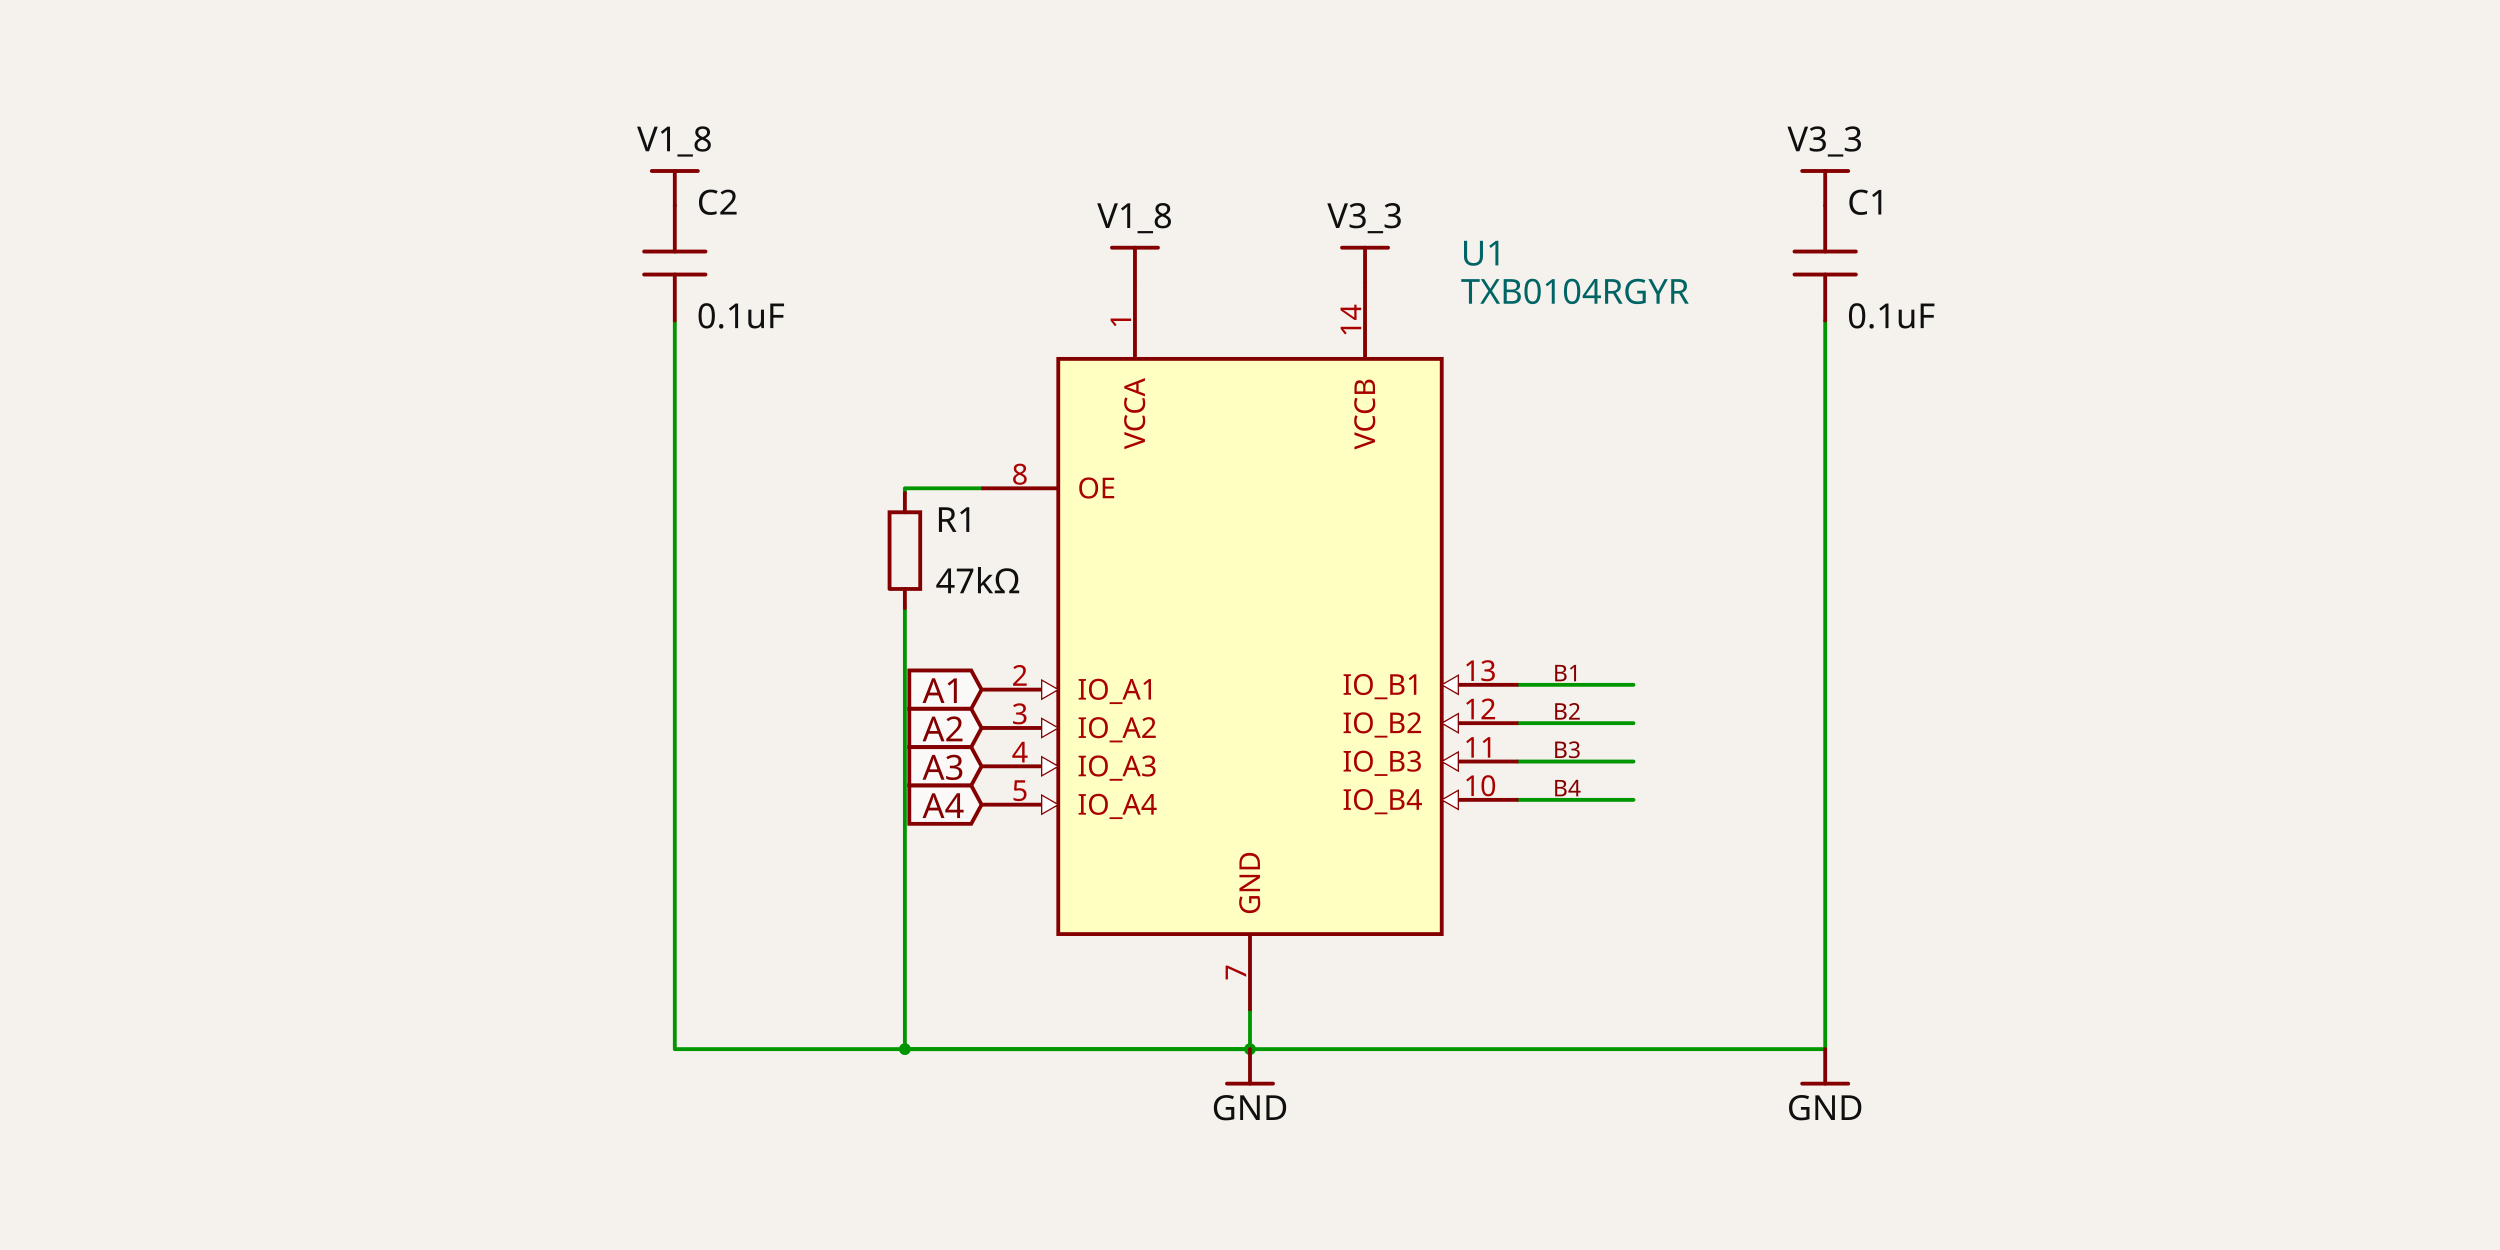
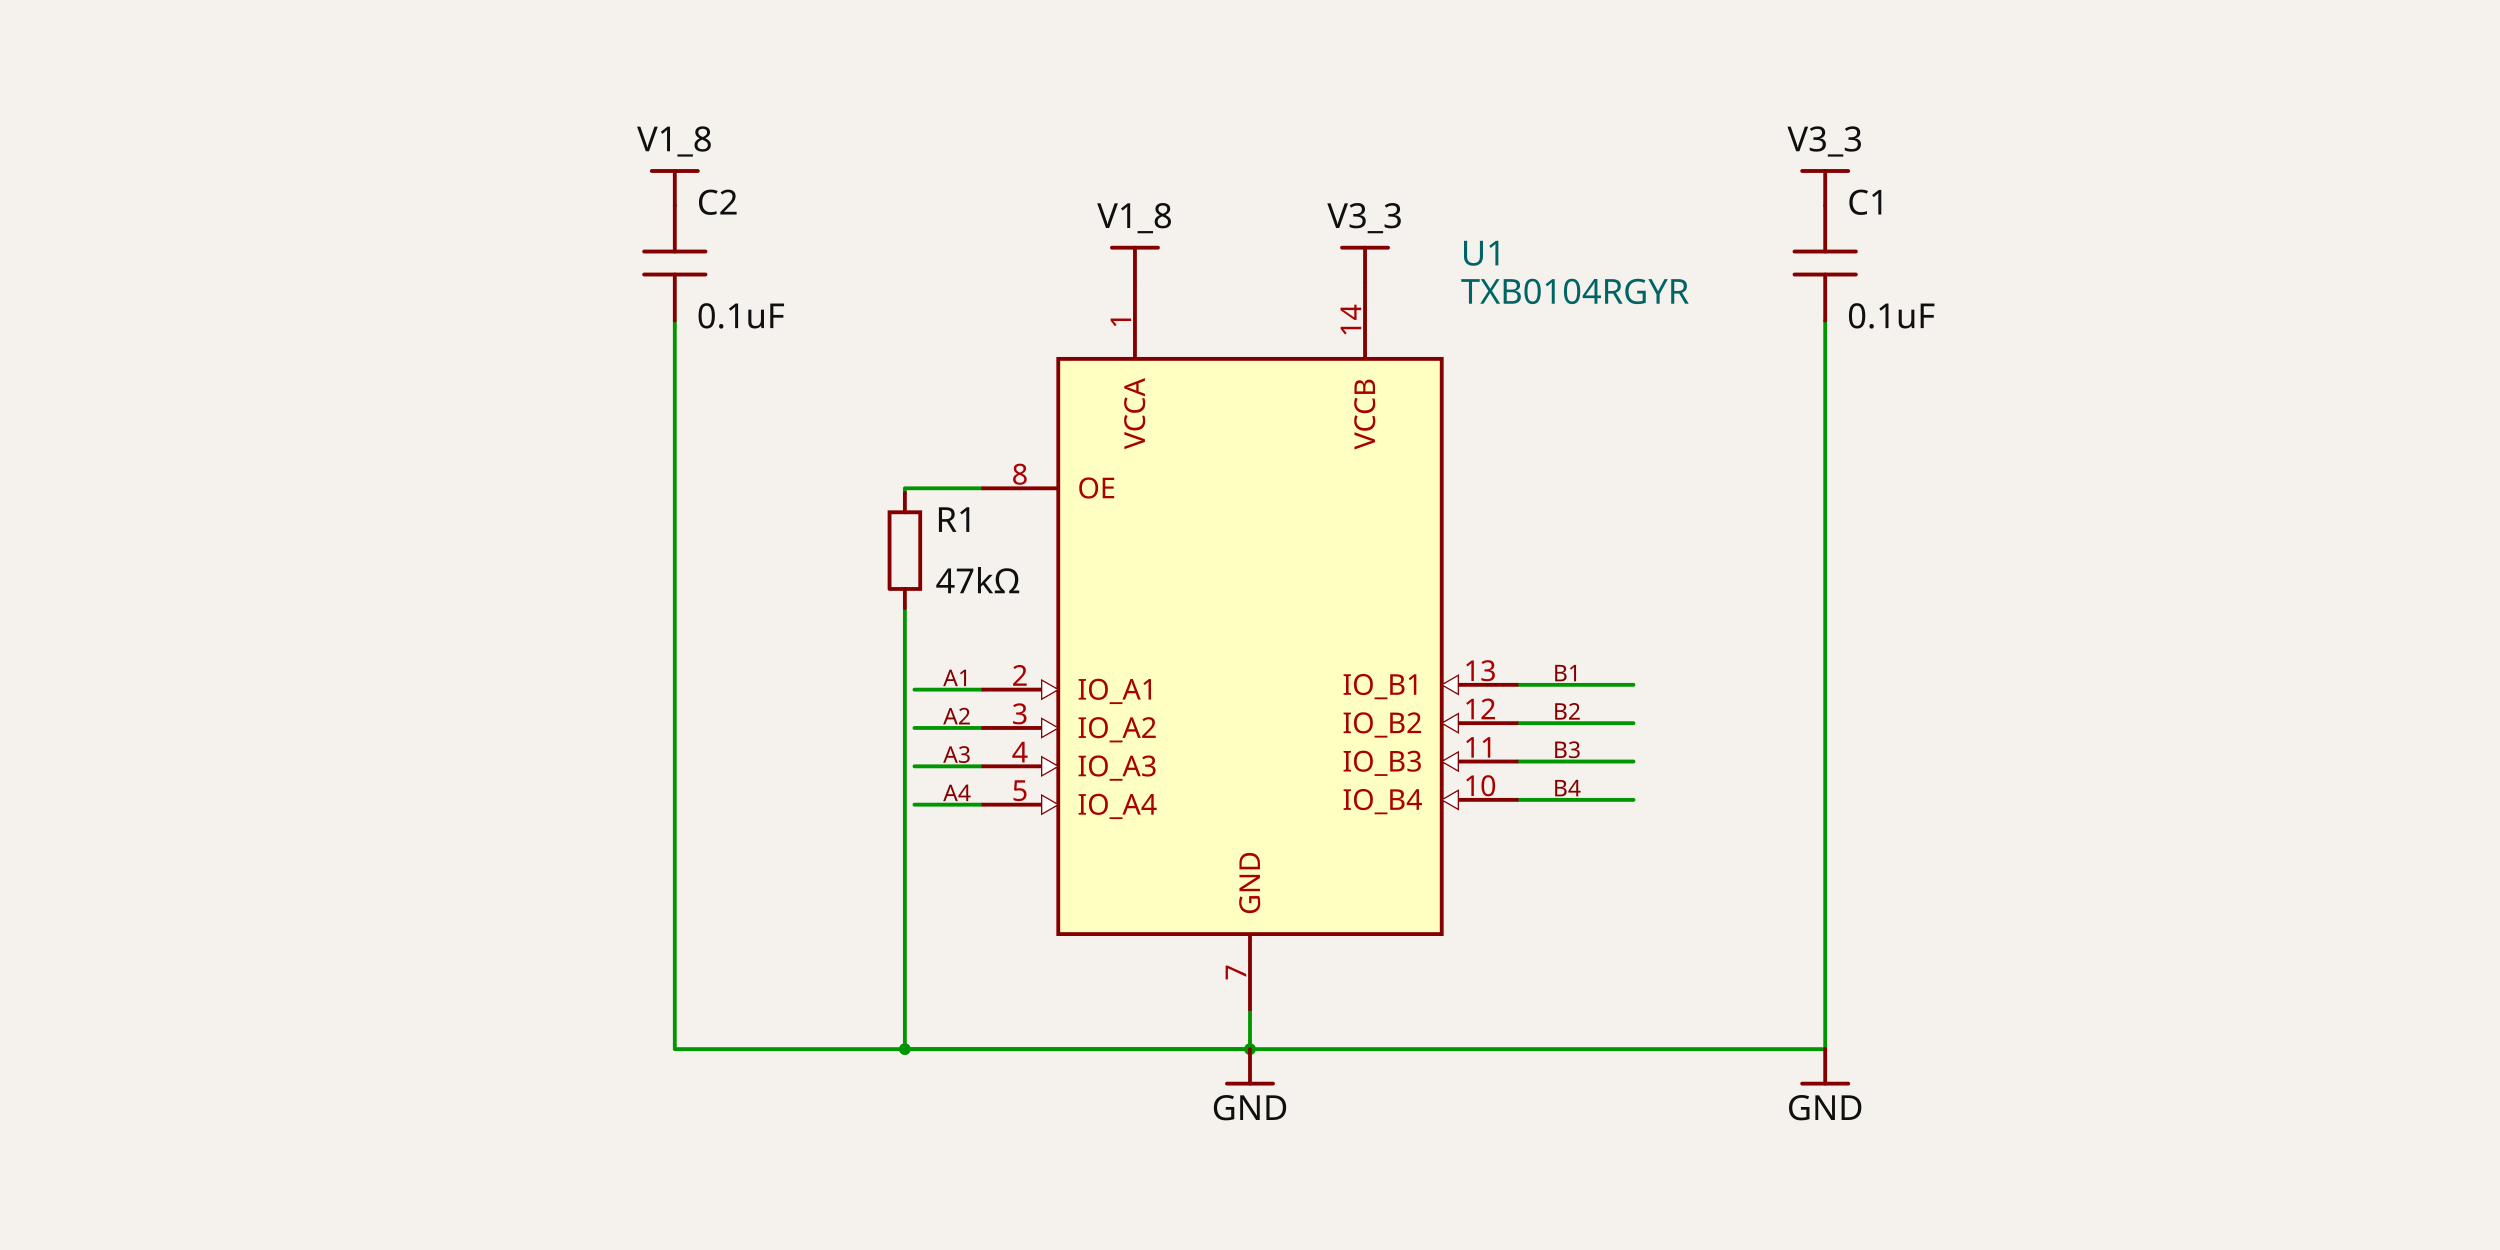
<svg xmlns="http://www.w3.org/2000/svg" class="tscircuit-schematic" width="1200" height="600" style="background-color: rgb(245, 241, 237)" data-real-to-screen-transform="matrix(92.030185901,0,0,-92.030185901,600,310.3135161666)">
  <style>
              .boundary { fill: rgb(245, 241, 237); }
              .schematic-boundary { fill: none; stroke: #fff; }
              .component { fill: none; stroke: rgb(132, 0, 0); }
              .chip { fill: rgb(255, 255, 194); stroke: rgb(132, 0, 0); }
              .component-pin { fill: none; stroke: rgb(132, 0, 0); }
              .text { font-family: sans-serif; fill: rgb(0, 150, 0); }
              .pin-number { fill: rgb(169, 0, 0); }
              .port-label { fill: rgb(0, 100, 100); }
              .component-name { fill: rgb(0, 100, 100); }
              
            </style>
  <rect class="boundary" x="0" y="0" width="1200" height="600" />
  <g class="trace sch-trace" data-layer="base" data-circuit-json-type="schematic_trace" data-schematic-trace-id="schematic_trace_0" data-subcircuit-connectivity-map-key="unnamedsubcircuitsubcircuit_source_group_0_connectivity_net11">
    <path d="M 434.346 236.689 L 434.346 234.389 L 471.158 234.389" class="trace-invisible-hover-outline sch-trace-hitbox" stroke="rgb(0, 150, 0)" fill="none" stroke-width="14.725px" stroke-linecap="round" opacity="0" stroke-linejoin="round" />
    <path class="sch-trace-path" d="M 434.346 236.689 L 434.346 234.389 L 471.158 234.389" stroke="rgb(0, 150, 0)" fill="none" stroke-width="1.841px" stroke-linecap="round" stroke-linejoin="round" />
  </g>
  <g class="trace sch-trace" data-layer="base" data-circuit-json-type="schematic_trace" data-schematic-trace-id="schematic_trace_1" data-subcircuit-connectivity-map-key="unnamedsubcircuitsubcircuit_source_group_0_connectivity_net0">
    <path d="M 600 485.171 L 600 503.577 L 434.346 503.577 L 434.346 291.907" class="trace-invisible-hover-outline sch-trace-hitbox" stroke="rgb(0, 150, 0)" fill="none" stroke-width="14.725px" stroke-linecap="round" opacity="0" stroke-linejoin="round" />
    <path class="sch-trace-path" d="M 600 485.171 L 600 503.577 L 434.346 503.577 L 434.346 291.907" stroke="rgb(0, 150, 0)" fill="none" stroke-width="1.841px" stroke-linecap="round" stroke-linejoin="round" />
  </g>
  <g class="trace sch-trace" data-layer="base" data-circuit-json-type="schematic_trace" data-schematic-trace-id="schematic_trace_2" data-subcircuit-connectivity-map-key="unnamedsubcircuitsubcircuit_source_group_0_connectivity_net0">
    <path d="M 876.091 153.862 L 876.091 161.225 L 876.091 503.577 L 323.909 503.577 L 323.909 161.225 L 323.909 153.862" class="trace-invisible-hover-outline sch-trace-hitbox" stroke="rgb(0, 150, 0)" fill="none" stroke-width="14.725px" stroke-linecap="round" opacity="0" stroke-linejoin="round" />
    <path class="sch-trace-path" d="M 876.091 153.862 L 876.091 161.225 L 876.091 503.577 L 323.909 503.577 L 323.909 161.225 L 323.909 153.862" stroke="rgb(0, 150, 0)" fill="none" stroke-width="1.841px" stroke-linecap="round" stroke-linejoin="round" />
  </g>
-   <g class="trace sch-trace" data-layer="base" data-circuit-json-type="schematic_trace" data-schematic-trace-id="schematic_trace_3" data-subcircuit-connectivity-map-key="unnamedsubcircuitsubcircuit_source_group_0_connectivity_net10">
+   <g class="trace sch-trace" data-layer="base" data-circuit-json-type="schematic_trace" data-schematic-trace-id="schematic_trace_3" data-subcircuit-connectivity-map-key="unnamedsubcircuitsubcircuit_source_group_0_connectivity_net3">
+     <path d="M 471.158 331.02 L 438.947 331.02" class="trace-invisible-hover-outline sch-trace-hitbox" stroke="rgb(0, 150, 0)" fill="none" stroke-width="14.725px" stroke-linecap="round" opacity="0" stroke-linejoin="round" />
+     <path class="sch-trace-path" d="M 471.158 331.02 L 438.947 331.02" stroke="rgb(0, 150, 0)" fill="none" stroke-width="1.841px" stroke-linecap="round" stroke-linejoin="round" />
+   </g>
+   <g class="trace sch-trace" data-layer="base" data-circuit-json-type="schematic_trace" data-schematic-trace-id="schematic_trace_4" data-subcircuit-connectivity-map-key="unnamedsubcircuitsubcircuit_source_group_0_connectivity_net4">
+     <path d="M 471.158 349.426 L 438.947 349.426" class="trace-invisible-hover-outline sch-trace-hitbox" stroke="rgb(0, 150, 0)" fill="none" stroke-width="14.725px" stroke-linecap="round" opacity="0" stroke-linejoin="round" />
+     <path class="sch-trace-path" d="M 471.158 349.426 L 438.947 349.426" stroke="rgb(0, 150, 0)" fill="none" stroke-width="1.841px" stroke-linecap="round" stroke-linejoin="round" />
+   </g>
+   <g class="trace sch-trace" data-layer="base" data-circuit-json-type="schematic_trace" data-schematic-trace-id="schematic_trace_5" data-subcircuit-connectivity-map-key="unnamedsubcircuitsubcircuit_source_group_0_connectivity_net5">
+     <path d="M 471.158 367.832 L 438.947 367.832" class="trace-invisible-hover-outline sch-trace-hitbox" stroke="rgb(0, 150, 0)" fill="none" stroke-width="14.725px" stroke-linecap="round" opacity="0" stroke-linejoin="round" />
+     <path class="sch-trace-path" d="M 471.158 367.832 L 438.947 367.832" stroke="rgb(0, 150, 0)" fill="none" stroke-width="1.841px" stroke-linecap="round" stroke-linejoin="round" />
+   </g>
+   <g class="trace sch-trace" data-layer="base" data-circuit-json-type="schematic_trace" data-schematic-trace-id="schematic_trace_6" data-subcircuit-connectivity-map-key="unnamedsubcircuitsubcircuit_source_group_0_connectivity_net6">
+     <path d="M 471.158 386.238 L 438.947 386.238" class="trace-invisible-hover-outline sch-trace-hitbox" stroke="rgb(0, 150, 0)" fill="none" stroke-width="14.725px" stroke-linecap="round" opacity="0" stroke-linejoin="round" />
+     <path class="sch-trace-path" d="M 471.158 386.238 L 438.947 386.238" stroke="rgb(0, 150, 0)" fill="none" stroke-width="1.841px" stroke-linecap="round" stroke-linejoin="round" />
+   </g>
+   <g class="trace sch-trace" data-layer="base" data-circuit-json-type="schematic_trace" data-schematic-trace-id="schematic_trace_7" data-subcircuit-connectivity-map-key="unnamedsubcircuitsubcircuit_source_group_0_connectivity_net10">
    <path d="M 728.842 383.938 L 784.06 383.938" class="trace-invisible-hover-outline sch-trace-hitbox" stroke="rgb(0, 150, 0)" fill="none" stroke-width="14.725px" stroke-linecap="round" opacity="0" stroke-linejoin="round" />
    <path class="sch-trace-path" d="M 728.842 383.938 L 784.06 383.938" stroke="rgb(0, 150, 0)" fill="none" stroke-width="1.841px" stroke-linecap="round" stroke-linejoin="round" />
  </g>
-   <g class="trace sch-trace" data-layer="base" data-circuit-json-type="schematic_trace" data-schematic-trace-id="schematic_trace_4" data-subcircuit-connectivity-map-key="unnamedsubcircuitsubcircuit_source_group_0_connectivity_net9">
+   <g class="trace sch-trace" data-layer="base" data-circuit-json-type="schematic_trace" data-schematic-trace-id="schematic_trace_8" data-subcircuit-connectivity-map-key="unnamedsubcircuitsubcircuit_source_group_0_connectivity_net9">
    <path d="M 728.842 365.532 L 784.06 365.532" class="trace-invisible-hover-outline sch-trace-hitbox" stroke="rgb(0, 150, 0)" fill="none" stroke-width="14.725px" stroke-linecap="round" opacity="0" stroke-linejoin="round" />
    <path class="sch-trace-path" d="M 728.842 365.532 L 784.06 365.532" stroke="rgb(0, 150, 0)" fill="none" stroke-width="1.841px" stroke-linecap="round" stroke-linejoin="round" />
  </g>
-   <g class="trace sch-trace" data-layer="base" data-circuit-json-type="schematic_trace" data-schematic-trace-id="schematic_trace_5" data-subcircuit-connectivity-map-key="unnamedsubcircuitsubcircuit_source_group_0_connectivity_net8">
+   <g class="trace sch-trace" data-layer="base" data-circuit-json-type="schematic_trace" data-schematic-trace-id="schematic_trace_9" data-subcircuit-connectivity-map-key="unnamedsubcircuitsubcircuit_source_group_0_connectivity_net8">
    <path d="M 728.842 347.126 L 784.06 347.126" class="trace-invisible-hover-outline sch-trace-hitbox" stroke="rgb(0, 150, 0)" fill="none" stroke-width="14.725px" stroke-linecap="round" opacity="0" stroke-linejoin="round" />
    <path class="sch-trace-path" d="M 728.842 347.126 L 784.06 347.126" stroke="rgb(0, 150, 0)" fill="none" stroke-width="1.841px" stroke-linecap="round" stroke-linejoin="round" />
  </g>
-   <g class="trace sch-trace" data-layer="base" data-circuit-json-type="schematic_trace" data-schematic-trace-id="schematic_trace_6" data-subcircuit-connectivity-map-key="unnamedsubcircuitsubcircuit_source_group_0_connectivity_net7">
+   <g class="trace sch-trace" data-layer="base" data-circuit-json-type="schematic_trace" data-schematic-trace-id="schematic_trace_10" data-subcircuit-connectivity-map-key="unnamedsubcircuitsubcircuit_source_group_0_connectivity_net7">
    <path d="M 728.842 328.72 L 784.06 328.72" class="trace-invisible-hover-outline sch-trace-hitbox" stroke="rgb(0, 150, 0)" fill="none" stroke-width="14.725px" stroke-linecap="round" opacity="0" stroke-linejoin="round" />
    <path class="sch-trace-path" d="M 728.842 328.72 L 784.06 328.72" stroke="rgb(0, 150, 0)" fill="none" stroke-width="1.841px" stroke-linecap="round" stroke-linejoin="round" />
  </g>
  <g class="trace-overlays sch-trace-overlays" data-layer="overlay" data-circuit-json-type="schematic_trace" data-schematic-trace-id="schematic_trace_0" data-subcircuit-connectivity-map-key="unnamedsubcircuitsubcircuit_source_group_0_connectivity_net11" />
  <g class="trace-overlays sch-trace-overlays" data-layer="overlay" data-circuit-json-type="schematic_trace" data-schematic-trace-id="schematic_trace_1" data-subcircuit-connectivity-map-key="unnamedsubcircuitsubcircuit_source_group_0_connectivity_net0">
    <circle cx="600" cy="503.577" r="2.761" class="trace-junction sch-trace-junction" fill="rgb(0, 150, 0)" />
    <circle cx="434.346" cy="503.577" r="2.761" class="trace-junction sch-trace-junction" fill="rgb(0, 150, 0)" />
  </g>
  <g class="trace-overlays sch-trace-overlays" data-layer="overlay" data-circuit-json-type="schematic_trace" data-schematic-trace-id="schematic_trace_2" data-subcircuit-connectivity-map-key="unnamedsubcircuitsubcircuit_source_group_0_connectivity_net0">
    <circle cx="600" cy="503.577" r="2.761" class="trace-junction sch-trace-junction" fill="rgb(0, 150, 0)" />
    <circle cx="434.346" cy="503.577" r="2.761" class="trace-junction sch-trace-junction" fill="rgb(0, 150, 0)" />
  </g>
-   <g class="trace-overlays sch-trace-overlays" data-layer="overlay" data-circuit-json-type="schematic_trace" data-schematic-trace-id="schematic_trace_3" data-subcircuit-connectivity-map-key="unnamedsubcircuitsubcircuit_source_group_0_connectivity_net10" />
-   <g class="trace-overlays sch-trace-overlays" data-layer="overlay" data-circuit-json-type="schematic_trace" data-schematic-trace-id="schematic_trace_4" data-subcircuit-connectivity-map-key="unnamedsubcircuitsubcircuit_source_group_0_connectivity_net9" />
-   <g class="trace-overlays sch-trace-overlays" data-layer="overlay" data-circuit-json-type="schematic_trace" data-schematic-trace-id="schematic_trace_5" data-subcircuit-connectivity-map-key="unnamedsubcircuitsubcircuit_source_group_0_connectivity_net8" />
-   <g class="trace-overlays sch-trace-overlays" data-layer="overlay" data-circuit-json-type="schematic_trace" data-schematic-trace-id="schematic_trace_6" data-subcircuit-connectivity-map-key="unnamedsubcircuitsubcircuit_source_group_0_connectivity_net7" />
+   <g class="trace-overlays sch-trace-overlays" data-layer="overlay" data-circuit-json-type="schematic_trace" data-schematic-trace-id="schematic_trace_3" data-subcircuit-connectivity-map-key="unnamedsubcircuitsubcircuit_source_group_0_connectivity_net3" />
+   <g class="trace-overlays sch-trace-overlays" data-layer="overlay" data-circuit-json-type="schematic_trace" data-schematic-trace-id="schematic_trace_4" data-subcircuit-connectivity-map-key="unnamedsubcircuitsubcircuit_source_group_0_connectivity_net4" />
+   <g class="trace-overlays sch-trace-overlays" data-layer="overlay" data-circuit-json-type="schematic_trace" data-schematic-trace-id="schematic_trace_5" data-subcircuit-connectivity-map-key="unnamedsubcircuitsubcircuit_source_group_0_connectivity_net5" />
+   <g class="trace-overlays sch-trace-overlays" data-layer="overlay" data-circuit-json-type="schematic_trace" data-schematic-trace-id="schematic_trace_6" data-subcircuit-connectivity-map-key="unnamedsubcircuitsubcircuit_source_group_0_connectivity_net6" />
+   <g class="trace-overlays sch-trace-overlays" data-layer="overlay" data-circuit-json-type="schematic_trace" data-schematic-trace-id="schematic_trace_7" data-subcircuit-connectivity-map-key="unnamedsubcircuitsubcircuit_source_group_0_connectivity_net10" />
+   <g class="trace-overlays sch-trace-overlays" data-layer="overlay" data-circuit-json-type="schematic_trace" data-schematic-trace-id="schematic_trace_8" data-subcircuit-connectivity-map-key="unnamedsubcircuitsubcircuit_source_group_0_connectivity_net9" />
+   <g class="trace-overlays sch-trace-overlays" data-layer="overlay" data-circuit-json-type="schematic_trace" data-schematic-trace-id="schematic_trace_9" data-subcircuit-connectivity-map-key="unnamedsubcircuitsubcircuit_source_group_0_connectivity_net8" />
+   <g class="trace-overlays sch-trace-overlays" data-layer="overlay" data-circuit-json-type="schematic_trace" data-schematic-trace-id="schematic_trace_10" data-subcircuit-connectivity-map-key="unnamedsubcircuitsubcircuit_source_group_0_connectivity_net7" />
  <g class="sch-component" data-circuit-json-type="schematic_component" data-schematic-component-id="schematic_component_0">
    <rect class="component chip sch-component-body" x="507.97" y="172.268" width="184.06" height="276.091" stroke-width="1.841px" fill="rgb(255, 255, 194)" stroke="rgb(132, 0, 0)" />
    <rect class="component-overlay sch-component-overlay" x="507.97" y="172.268" width="184.06" height="276.091" fill="transparent" />
    <text class="sch-text" x="701.233" y="140.058" fill="#006464" text-anchor="start" dominant-baseline="middle" font-family="sans-serif" font-size="16.565px" transform="rotate(0, 701.2332, 140.0577)">TXB0104RGYR</text>
    <text class="sch-text" x="701.233" y="121.652" fill="#006464" text-anchor="start" dominant-baseline="middle" font-family="sans-serif" font-size="16.565px" transform="rotate(0, 701.2332, 121.6516)">U1</text>
    <line class="component-pin sch-component-pin sch-port-line" x1="544.782" y1="172.268" x2="544.782" y2="135.456" stroke-width="1.841px" />
    <g class="sch-port" data-schematic-port-id="source_port_0">
      <rect x="542.941" y="133.616" width="3.681" height="3.681" opacity="0" />
    </g>
    <text class="pin-number sch-pin-number" x="542.941" y="153.862" style="font-family: sans-serif;" fill="rgb(169, 0, 0)" text-anchor="middle" dominant-baseline="auto" font-size="13.805px" transform="rotate(-90 542.9413 153.8622)">1</text>
    <text class="pin-number sch-pin-label" x="544.782" y="181.471" style="font-family: sans-serif;" fill="rgb(169, 0, 0)" text-anchor="end" dominant-baseline="middle" font-size="13.805px" transform="rotate(-90 544.7819 181.4713)">VCCA</text>
    <line class="component-pin sch-component-pin sch-port-line" x1="507.97" y1="331.02" x2="471.158" y2="331.02" stroke-width="1.841px" />
    <g class="sch-port" data-schematic-port-id="source_port_1">
      <rect x="469.317" y="329.18" width="3.681" height="3.681" opacity="0" />
    </g>
    <polygon points="507.97,331.02 500,335.622 500,326.419" fill="white" stroke="rgb(132, 0, 0)" stroke-width="0.614px" />
    <text class="pin-number sch-pin-number" x="489.564" y="329.18" style="font-family: sans-serif;" fill="rgb(169, 0, 0)" text-anchor="middle" dominant-baseline="auto" font-size="13.805px" transform="">2</text>
    <text class="pin-number sch-pin-label" x="517.173" y="331.02" style="font-family: sans-serif;" fill="rgb(169, 0, 0)" text-anchor="start" dominant-baseline="middle" font-size="13.805px" transform="">IO_A1</text>
    <line class="component-pin sch-component-pin sch-port-line" x1="507.97" y1="349.426" x2="471.158" y2="349.426" stroke-width="1.841px" />
    <g class="sch-port" data-schematic-port-id="source_port_2">
      <rect x="469.317" y="347.586" width="3.681" height="3.681" opacity="0" />
    </g>
    <polygon points="507.97,349.426 500,354.028 500,344.825" fill="white" stroke="rgb(132, 0, 0)" stroke-width="0.614px" />
    <text class="pin-number sch-pin-number" x="489.564" y="347.586" style="font-family: sans-serif;" fill="rgb(169, 0, 0)" text-anchor="middle" dominant-baseline="auto" font-size="13.805px" transform="">3</text>
    <text class="pin-number sch-pin-label" x="517.173" y="349.426" style="font-family: sans-serif;" fill="rgb(169, 0, 0)" text-anchor="start" dominant-baseline="middle" font-size="13.805px" transform="">IO_A2</text>
    <line class="component-pin sch-component-pin sch-port-line" x1="507.97" y1="367.832" x2="471.158" y2="367.832" stroke-width="1.841px" />
    <g class="sch-port" data-schematic-port-id="source_port_3">
      <rect x="469.317" y="365.992" width="3.681" height="3.681" opacity="0" />
    </g>
    <polygon points="507.97,367.832 500,372.434 500,363.231" fill="white" stroke="rgb(132, 0, 0)" stroke-width="0.614px" />
    <text class="pin-number sch-pin-number" x="489.564" y="365.992" style="font-family: sans-serif;" fill="rgb(169, 0, 0)" text-anchor="middle" dominant-baseline="auto" font-size="13.805px" transform="">4</text>
    <text class="pin-number sch-pin-label" x="517.173" y="367.832" style="font-family: sans-serif;" fill="rgb(169, 0, 0)" text-anchor="start" dominant-baseline="middle" font-size="13.805px" transform="">IO_A3</text>
    <line class="component-pin sch-component-pin sch-port-line" x1="507.97" y1="386.238" x2="471.158" y2="386.238" stroke-width="1.841px" />
    <g class="sch-port" data-schematic-port-id="source_port_4">
      <rect x="469.317" y="384.398" width="3.681" height="3.681" opacity="0" />
    </g>
    <polygon points="507.97,386.238 500,390.84 500,381.637" fill="white" stroke="rgb(132, 0, 0)" stroke-width="0.614px" />
    <text class="pin-number sch-pin-number" x="489.564" y="384.398" style="font-family: sans-serif;" fill="rgb(169, 0, 0)" text-anchor="middle" dominant-baseline="auto" font-size="13.805px" transform="">5</text>
    <text class="pin-number sch-pin-label" x="517.173" y="386.238" style="font-family: sans-serif;" fill="rgb(169, 0, 0)" text-anchor="start" dominant-baseline="middle" font-size="13.805px" transform="">IO_A4</text>
    <line class="component-pin sch-component-pin sch-port-line" x1="600" y1="448.359" x2="600" y2="485.171" stroke-width="1.841px" />
    <g class="sch-port" data-schematic-port-id="source_port_6">
      <rect x="598.159" y="483.33" width="3.681" height="3.681" opacity="0" />
    </g>
    <text class="pin-number sch-pin-number" x="598.159" y="466.765" style="font-family: sans-serif;" fill="rgb(169, 0, 0)" text-anchor="middle" dominant-baseline="auto" font-size="13.805px" transform="rotate(-90 598.1594 466.7648)">7</text>
    <text class="pin-number sch-pin-label" x="600" y="439.156" style="font-family: sans-serif;" fill="rgb(169, 0, 0)" text-anchor="start" dominant-baseline="middle" font-size="13.805px" transform="rotate(-90 600 439.1558)">GND</text>
    <line class="component-pin sch-component-pin sch-port-line" x1="507.97" y1="234.389" x2="471.158" y2="234.389" stroke-width="1.841px" />
    <g class="sch-port" data-schematic-port-id="source_port_7">
      <rect x="469.317" y="232.548" width="3.681" height="3.681" opacity="0" />
    </g>
    <text class="pin-number sch-pin-number" x="489.564" y="232.548" style="font-family: sans-serif;" fill="rgb(169, 0, 0)" text-anchor="middle" dominant-baseline="auto" font-size="13.805px" transform="">8</text>
    <text class="pin-number sch-pin-label" x="517.173" y="234.389" style="font-family: sans-serif;" fill="rgb(169, 0, 0)" text-anchor="start" dominant-baseline="middle" font-size="13.805px" transform="">OE</text>
    <line class="component-pin sch-component-pin sch-port-line" x1="692.03" y1="383.938" x2="728.842" y2="383.938" stroke-width="1.841px" />
    <g class="sch-port" data-schematic-port-id="source_port_9">
      <rect x="727.002" y="382.097" width="3.681" height="3.681" opacity="0" />
    </g>
    <polygon points="692.03,383.938 700,379.336 700,388.539" fill="white" stroke="rgb(132, 0, 0)" stroke-width="0.614px" />
    <text class="pin-number sch-pin-number" x="710.436" y="382.097" style="font-family: sans-serif;" fill="rgb(169, 0, 0)" text-anchor="middle" dominant-baseline="auto" font-size="13.805px" transform="">10</text>
    <text class="pin-number sch-pin-label" x="682.827" y="383.938" style="font-family: sans-serif;" fill="rgb(169, 0, 0)" text-anchor="end" dominant-baseline="middle" font-size="13.805px" transform="">IO_B4</text>
    <line class="component-pin sch-component-pin sch-port-line" x1="692.03" y1="365.532" x2="728.842" y2="365.532" stroke-width="1.841px" />
    <g class="sch-port" data-schematic-port-id="source_port_10">
      <rect x="727.002" y="363.691" width="3.681" height="3.681" opacity="0" />
    </g>
    <polygon points="692.03,365.532 700,360.93 700,370.133" fill="white" stroke="rgb(132, 0, 0)" stroke-width="0.614px" />
    <text class="pin-number sch-pin-number" x="710.436" y="363.691" style="font-family: sans-serif;" fill="rgb(169, 0, 0)" text-anchor="middle" dominant-baseline="auto" font-size="13.805px" transform="">11</text>
    <text class="pin-number sch-pin-label" x="682.827" y="365.532" style="font-family: sans-serif;" fill="rgb(169, 0, 0)" text-anchor="end" dominant-baseline="middle" font-size="13.805px" transform="">IO_B3</text>
    <line class="component-pin sch-component-pin sch-port-line" x1="692.03" y1="347.126" x2="728.842" y2="347.126" stroke-width="1.841px" />
    <g class="sch-port" data-schematic-port-id="source_port_11">
      <rect x="727.002" y="345.285" width="3.681" height="3.681" opacity="0" />
    </g>
    <polygon points="692.03,347.126 700,342.524 700,351.727" fill="white" stroke="rgb(132, 0, 0)" stroke-width="0.614px" />
    <text class="pin-number sch-pin-number" x="710.436" y="345.285" style="font-family: sans-serif;" fill="rgb(169, 0, 0)" text-anchor="middle" dominant-baseline="auto" font-size="13.805px" transform="">12</text>
    <text class="pin-number sch-pin-label" x="682.827" y="347.126" style="font-family: sans-serif;" fill="rgb(169, 0, 0)" text-anchor="end" dominant-baseline="middle" font-size="13.805px" transform="">IO_B2</text>
    <line class="component-pin sch-component-pin sch-port-line" x1="692.03" y1="328.72" x2="728.842" y2="328.72" stroke-width="1.841px" />
    <g class="sch-port" data-schematic-port-id="source_port_12">
      <rect x="727.002" y="326.879" width="3.681" height="3.681" opacity="0" />
    </g>
    <polygon points="692.03,328.72 700,324.118 700,333.321" fill="white" stroke="rgb(132, 0, 0)" stroke-width="0.614px" />
    <text class="pin-number sch-pin-number" x="710.436" y="326.879" style="font-family: sans-serif;" fill="rgb(169, 0, 0)" text-anchor="middle" dominant-baseline="auto" font-size="13.805px" transform="">13</text>
    <text class="pin-number sch-pin-label" x="682.827" y="328.72" style="font-family: sans-serif;" fill="rgb(169, 0, 0)" text-anchor="end" dominant-baseline="middle" font-size="13.805px" transform="">IO_B1</text>
    <line class="component-pin sch-component-pin sch-port-line" x1="655.218" y1="172.268" x2="655.218" y2="135.456" stroke-width="1.841px" />
    <g class="sch-port" data-schematic-port-id="source_port_13">
      <rect x="653.378" y="133.616" width="3.681" height="3.681" opacity="0" />
    </g>
    <text class="pin-number sch-pin-number" x="653.378" y="153.862" style="font-family: sans-serif;" fill="rgb(169, 0, 0)" text-anchor="middle" dominant-baseline="auto" font-size="13.805px" transform="rotate(-90 653.3775 153.8622)">14</text>
    <text class="pin-number sch-pin-label" x="655.218" y="181.471" style="font-family: sans-serif;" fill="rgb(169, 0, 0)" text-anchor="end" dominant-baseline="middle" font-size="13.805px" transform="rotate(-90 655.2181 181.4713)">VCCB</text>
  </g>
  <g class="sch-component" data-circuit-json-type="schematic_component" data-schematic-component-id="schematic_component_1">
    <rect class="component-overlay sch-component-overlay" x="861.364" y="98.644" width="29.453" height="55.218" fill="transparent" />
    <path class="sch-component-symbol-path" d="M 876.091 153.862 L 876.091 131.775" stroke="rgb(132, 0, 0)" fill="none" stroke-width="1.841px" stroke-linecap="round" />
    <path class="sch-component-symbol-path" d="M 876.091 120.731 L 876.091 98.644" stroke="rgb(132, 0, 0)" fill="none" stroke-width="1.841px" stroke-linecap="round" />
    <path class="sch-component-symbol-path" d="M 890.817 131.775 L 861.364 131.775" stroke="rgb(132, 0, 0)" fill="none" stroke-width="1.841px" stroke-linecap="round" />
    <path class="sch-component-symbol-path" d="M 890.817 120.731 L 861.364 120.731" stroke="rgb(132, 0, 0)" fill="none" stroke-width="1.841px" stroke-linecap="round" />
    <text class="sch-component-name sch-component-text" x="886.674" y="107.847" stroke="rgb(245, 241, 237)" stroke-width="1.841px" paint-order="stroke" fill="rgb(15, 15, 15)" font-family="sans-serif" text-anchor="start" dominant-baseline="ideographic" font-size="16.565px">C1</text>
    <text class="sch-component-text" x="886.674" y="144.659" fill="rgb(15, 15, 15)" font-family="sans-serif" text-anchor="start" dominant-baseline="hanging" font-size="16.565px">0.1uF</text>
  </g>
  <g class="sch-component" data-circuit-json-type="schematic_component" data-schematic-component-id="schematic_component_2">
    <rect class="component-overlay sch-component-overlay" x="309.183" y="98.644" width="29.453" height="55.218" fill="transparent" />
    <path class="sch-component-symbol-path" d="M 323.909 153.862 L 323.909 131.775" stroke="rgb(132, 0, 0)" fill="none" stroke-width="1.841px" stroke-linecap="round" />
    <path class="sch-component-symbol-path" d="M 323.909 120.731 L 323.909 98.644" stroke="rgb(132, 0, 0)" fill="none" stroke-width="1.841px" stroke-linecap="round" />
    <path class="sch-component-symbol-path" d="M 338.636 131.775 L 309.183 131.775" stroke="rgb(132, 0, 0)" fill="none" stroke-width="1.841px" stroke-linecap="round" />
    <path class="sch-component-symbol-path" d="M 338.636 120.731 L 309.183 120.731" stroke="rgb(132, 0, 0)" fill="none" stroke-width="1.841px" stroke-linecap="round" />
    <text class="sch-component-name sch-component-text" x="334.493" y="107.847" stroke="rgb(245, 241, 237)" stroke-width="1.841px" paint-order="stroke" fill="rgb(15, 15, 15)" font-family="sans-serif" text-anchor="start" dominant-baseline="ideographic" font-size="16.565px">C2</text>
    <text class="sch-component-text" x="334.493" y="144.659" fill="rgb(15, 15, 15)" font-family="sans-serif" text-anchor="start" dominant-baseline="hanging" font-size="16.565px">0.1uF</text>
  </g>
  <g class="sch-component" data-circuit-json-type="schematic_component" data-schematic-component-id="schematic_component_3">
    <rect class="component-overlay sch-component-overlay" x="426.985" y="236.689" width="14.721" height="55.218" fill="transparent" />
    <path class="sch-component-symbol-path" d="M 434.346 291.907 L 434.346 282.703" stroke="rgb(132, 0, 0)" fill="none" stroke-width="1.841px" stroke-linecap="round" />
    <path class="sch-component-symbol-path" d="M 434.346 245.894 L 434.346 236.689" stroke="rgb(132, 0, 0)" fill="none" stroke-width="1.841px" stroke-linecap="round" />
    <path class="sch-component-symbol-path" d="M 426.985 282.703 L 426.985 245.894 L 441.706 245.894 L 441.706 282.703 L 426.985 282.703" stroke="rgb(132, 0, 0)" fill="none" stroke-width="1.841px" stroke-linecap="round" />
    <text class="sch-component-name sch-component-text" x="449.07" y="249.574" stroke="rgb(245, 241, 237)" stroke-width="1.841px" paint-order="stroke" fill="rgb(15, 15, 15)" font-family="sans-serif" text-anchor="start" dominant-baseline="middle" font-size="16.565px">R1</text>
    <text class="sch-component-text" x="449.07" y="279.023" fill="rgb(15, 15, 15)" font-family="sans-serif" text-anchor="start" dominant-baseline="middle" font-size="16.565px">47kΩ</text>
  </g>
  <g class="schematic-port-hover sch-port-hover" data-schematic-port-id="source_port_0">
    <circle cx="544.782" cy="135.456" r="3.681" fill="red" opacity="0" />
  </g>
  <g class="schematic-port-hover sch-port-hover" data-schematic-port-id="source_port_1">
    <circle cx="471.158" cy="331.02" r="3.681" fill="red" opacity="0" />
  </g>
  <g class="schematic-port-hover sch-port-hover" data-schematic-port-id="source_port_2">
    <circle cx="471.158" cy="349.426" r="3.681" fill="red" opacity="0" />
  </g>
  <g class="schematic-port-hover sch-port-hover" data-schematic-port-id="source_port_3">
    <circle cx="471.158" cy="367.832" r="3.681" fill="red" opacity="0" />
  </g>
  <g class="schematic-port-hover sch-port-hover" data-schematic-port-id="source_port_4">
    <circle cx="471.158" cy="386.238" r="3.681" fill="red" opacity="0" />
  </g>
  <g class="schematic-port-hover sch-port-hover" data-schematic-port-id="source_port_6">
    <circle cx="600" cy="485.171" r="3.681" fill="red" opacity="0" />
  </g>
  <g class="schematic-port-hover sch-port-hover" data-schematic-port-id="source_port_7">
    <circle cx="471.158" cy="234.389" r="3.681" fill="red" opacity="0" />
  </g>
  <g class="schematic-port-hover sch-port-hover" data-schematic-port-id="source_port_9">
    <circle cx="728.842" cy="383.938" r="3.681" fill="red" opacity="0" />
  </g>
  <g class="schematic-port-hover sch-port-hover" data-schematic-port-id="source_port_10">
    <circle cx="728.842" cy="365.532" r="3.681" fill="red" opacity="0" />
  </g>
  <g class="schematic-port-hover sch-port-hover" data-schematic-port-id="source_port_11">
    <circle cx="728.842" cy="347.126" r="3.681" fill="red" opacity="0" />
  </g>
  <g class="schematic-port-hover sch-port-hover" data-schematic-port-id="source_port_12">
    <circle cx="728.842" cy="328.72" r="3.681" fill="red" opacity="0" />
  </g>
  <g class="schematic-port-hover sch-port-hover" data-schematic-port-id="source_port_13">
    <circle cx="655.218" cy="135.456" r="3.681" fill="red" opacity="0" />
  </g>
  <g class="schematic-port-hover sch-port-hover" data-schematic-port-id="source_port_15">
    <circle cx="876.091" cy="98.644" r="3.681" fill="red" opacity="0" />
  </g>
  <g class="schematic-port-hover sch-port-hover" data-schematic-port-id="source_port_16">
    <circle cx="876.091" cy="153.862" r="3.681" fill="red" opacity="0" />
  </g>
  <g class="schematic-port-hover sch-port-hover" data-schematic-port-id="source_port_17">
    <circle cx="323.909" cy="98.644" r="3.681" fill="red" opacity="0" />
  </g>
  <g class="schematic-port-hover sch-port-hover" data-schematic-port-id="source_port_18">
    <circle cx="323.909" cy="153.862" r="3.681" fill="red" opacity="0" />
  </g>
  <g class="schematic-port-hover sch-port-hover" data-schematic-port-id="source_port_19">
    <circle cx="434.346" cy="291.907" r="3.681" fill="red" opacity="0" />
  </g>
  <g class="schematic-port-hover sch-port-hover" data-schematic-port-id="source_port_20">
    <circle cx="434.346" cy="236.689" r="3.681" fill="red" opacity="0" />
  </g>
  <rect class="component-overlay sch-component-overlay sch-net-label-overlay" data-circuit-json-type="schematic_net_label" data-schematic-net-label-id="schematic_net_label_0" x="533.738" y="118.891" width="22.087" height="16.565" fill="transparent" />
  <path class="sch-net-label-symbol-path" data-circuit-json-type="schematic_net_label" data-schematic-net-label-id="schematic_net_label_0" d="M 555.826 118.891 L 533.738 118.891" stroke="rgb(132, 0, 0)" fill="none" stroke-width="1.841px" stroke-linecap="round" />
  <path class="sch-net-label-symbol-path" data-circuit-json-type="schematic_net_label" data-schematic-net-label-id="schematic_net_label_0" d="M 544.782 118.891 L 544.782 135.456" stroke="rgb(132, 0, 0)" fill="none" stroke-width="1.841px" stroke-linecap="round" />
  <text class="sch-net-label-symbol-text" data-circuit-json-type="schematic_net_label" data-schematic-net-label-id="schematic_net_label_0" x="544.782" y="114.289" fill="rgb(15, 15, 15)" font-family="sans-serif" text-anchor="middle" dominant-baseline="ideographic" font-size="16.565px">V1_8</text>
  <rect class="component-overlay sch-component-overlay sch-net-label-overlay" data-circuit-json-type="schematic_net_label" data-schematic-net-label-id="schematic_net_label_1" x="312.866" y="82.079" width="22.087" height="16.565" fill="transparent" />
  <path class="sch-net-label-symbol-path" data-circuit-json-type="schematic_net_label" data-schematic-net-label-id="schematic_net_label_1" d="M 334.953 82.079 L 312.866 82.079" stroke="rgb(132, 0, 0)" fill="none" stroke-width="1.841px" stroke-linecap="round" />
  <path class="sch-net-label-symbol-path" data-circuit-json-type="schematic_net_label" data-schematic-net-label-id="schematic_net_label_1" d="M 323.909 82.079 L 323.909 98.644" stroke="rgb(132, 0, 0)" fill="none" stroke-width="1.841px" stroke-linecap="round" />
  <text class="sch-net-label-symbol-text" data-circuit-json-type="schematic_net_label" data-schematic-net-label-id="schematic_net_label_1" x="323.909" y="77.477" fill="rgb(15, 15, 15)" font-family="sans-serif" text-anchor="middle" dominant-baseline="ideographic" font-size="16.565px">V1_8</text>
-   <path class="net-label sch-net-label" data-circuit-json-type="schematic_net_label" data-schematic-net-label-id="schematic_net_label_2" d="     M 471.158,331.02     L 466.188,340.223     L 436.468,340.223     L 436.468,321.817     L 466.188,321.817     Z   " fill="rgba(255, 255, 255, 0.6)" stroke="rgb(132, 0, 0)" stroke-width="1.841px" />
-   <text class="net-label-text sch-net-label-text" data-circuit-json-type="schematic_net_label" data-schematic-net-label-id="schematic_net_label_2" x="462.875" y="331.02" fill="rgb(132, 0, 0)" text-anchor="end" dominant-baseline="central" font-family="sans-serif" font-variant-numeric="tabular-nums" font-size="16.565px" transform="">A1</text>
-   <path class="net-label sch-net-label" data-circuit-json-type="schematic_net_label" data-schematic-net-label-id="schematic_net_label_3" d="     M 471.158,349.426     L 466.188,358.629     L 436.468,358.629     L 436.468,340.223     L 466.188,340.223     Z   " fill="rgba(255, 255, 255, 0.6)" stroke="rgb(132, 0, 0)" stroke-width="1.841px" />
-   <text class="net-label-text sch-net-label-text" data-circuit-json-type="schematic_net_label" data-schematic-net-label-id="schematic_net_label_3" x="462.875" y="349.426" fill="rgb(132, 0, 0)" text-anchor="end" dominant-baseline="central" font-family="sans-serif" font-variant-numeric="tabular-nums" font-size="16.565px" transform="">A2</text>
-   <path class="net-label sch-net-label" data-circuit-json-type="schematic_net_label" data-schematic-net-label-id="schematic_net_label_4" d="     M 471.158,367.832     L 466.188,377.035     L 436.468,377.035     L 436.468,358.629     L 466.188,358.629     Z   " fill="rgba(255, 255, 255, 0.6)" stroke="rgb(132, 0, 0)" stroke-width="1.841px" />
-   <text class="net-label-text sch-net-label-text" data-circuit-json-type="schematic_net_label" data-schematic-net-label-id="schematic_net_label_4" x="462.875" y="367.832" fill="rgb(132, 0, 0)" text-anchor="end" dominant-baseline="central" font-family="sans-serif" font-variant-numeric="tabular-nums" font-size="16.565px" transform="">A3</text>
-   <path class="net-label sch-net-label" data-circuit-json-type="schematic_net_label" data-schematic-net-label-id="schematic_net_label_5" d="     M 471.158,386.238     L 466.188,395.441     L 436.468,395.441     L 436.468,377.035     L 466.188,377.035     Z   " fill="rgba(255, 255, 255, 0.6)" stroke="rgb(132, 0, 0)" stroke-width="1.841px" />
-   <text class="net-label-text sch-net-label-text" data-circuit-json-type="schematic_net_label" data-schematic-net-label-id="schematic_net_label_5" x="462.875" y="386.238" fill="rgb(132, 0, 0)" text-anchor="end" dominant-baseline="central" font-family="sans-serif" font-variant-numeric="tabular-nums" font-size="16.565px" transform="">A4</text>
-   <rect class="component-overlay sch-component-overlay sch-net-label-overlay" data-circuit-json-type="schematic_net_label" data-schematic-net-label-id="schematic_net_label_6" x="588.956" y="503.577" width="22.087" height="16.565" fill="transparent" />
-   <path class="sch-net-label-symbol-path" data-circuit-json-type="schematic_net_label" data-schematic-net-label-id="schematic_net_label_6" d="M 588.956 520.142 L 611.044 520.142" stroke="rgb(132, 0, 0)" fill="none" stroke-width="1.841px" stroke-linecap="round" />
-   <path class="sch-net-label-symbol-path" data-circuit-json-type="schematic_net_label" data-schematic-net-label-id="schematic_net_label_6" d="M 600 520.142 L 600 503.577" stroke="rgb(132, 0, 0)" fill="none" stroke-width="1.841px" stroke-linecap="round" />
-   <text class="sch-net-label-symbol-text" data-circuit-json-type="schematic_net_label" data-schematic-net-label-id="schematic_net_label_6" x="600" y="524.744" fill="rgb(15, 15, 15)" font-family="sans-serif" text-anchor="middle" dominant-baseline="hanging" font-size="16.565px">GND</text>
-   <rect class="component-overlay sch-component-overlay sch-net-label-overlay" data-circuit-json-type="schematic_net_label" data-schematic-net-label-id="schematic_net_label_7" x="865.047" y="503.577" width="22.087" height="16.565" fill="transparent" />
-   <path class="sch-net-label-symbol-path" data-circuit-json-type="schematic_net_label" data-schematic-net-label-id="schematic_net_label_7" d="M 865.047 520.142 L 887.134 520.142" stroke="rgb(132, 0, 0)" fill="none" stroke-width="1.841px" stroke-linecap="round" />
-   <path class="sch-net-label-symbol-path" data-circuit-json-type="schematic_net_label" data-schematic-net-label-id="schematic_net_label_7" d="M 876.091 520.142 L 876.091 503.577" stroke="rgb(132, 0, 0)" fill="none" stroke-width="1.841px" stroke-linecap="round" />
-   <text class="sch-net-label-symbol-text" data-circuit-json-type="schematic_net_label" data-schematic-net-label-id="schematic_net_label_7" x="876.091" y="524.744" fill="rgb(15, 15, 15)" font-family="sans-serif" text-anchor="middle" dominant-baseline="hanging" font-size="16.565px">GND</text>
-   <rect class="component-overlay sch-component-overlay sch-net-label-overlay" data-circuit-json-type="schematic_net_label" data-schematic-net-label-id="schematic_net_label_8" x="644.174" y="118.891" width="22.087" height="16.565" fill="transparent" />
-   <path class="sch-net-label-symbol-path" data-circuit-json-type="schematic_net_label" data-schematic-net-label-id="schematic_net_label_8" d="M 666.262 118.891 L 644.174 118.891" stroke="rgb(132, 0, 0)" fill="none" stroke-width="1.841px" stroke-linecap="round" />
-   <path class="sch-net-label-symbol-path" data-circuit-json-type="schematic_net_label" data-schematic-net-label-id="schematic_net_label_8" d="M 655.218 118.891 L 655.218 135.456" stroke="rgb(132, 0, 0)" fill="none" stroke-width="1.841px" stroke-linecap="round" />
-   <text class="sch-net-label-symbol-text" data-circuit-json-type="schematic_net_label" data-schematic-net-label-id="schematic_net_label_8" x="655.218" y="114.289" fill="rgb(15, 15, 15)" font-family="sans-serif" text-anchor="middle" dominant-baseline="ideographic" font-size="16.565px">V3_3</text>
-   <rect class="component-overlay sch-component-overlay sch-net-label-overlay" data-circuit-json-type="schematic_net_label" data-schematic-net-label-id="schematic_net_label_9" x="865.047" y="82.079" width="22.087" height="16.565" fill="transparent" />
-   <path class="sch-net-label-symbol-path" data-circuit-json-type="schematic_net_label" data-schematic-net-label-id="schematic_net_label_9" d="M 887.134 82.079 L 865.047 82.079" stroke="rgb(132, 0, 0)" fill="none" stroke-width="1.841px" stroke-linecap="round" />
-   <path class="sch-net-label-symbol-path" data-circuit-json-type="schematic_net_label" data-schematic-net-label-id="schematic_net_label_9" d="M 876.091 82.079 L 876.091 98.644" stroke="rgb(132, 0, 0)" fill="none" stroke-width="1.841px" stroke-linecap="round" />
-   <text class="sch-net-label-symbol-text" data-circuit-json-type="schematic_net_label" data-schematic-net-label-id="schematic_net_label_9" x="876.091" y="77.477" fill="rgb(15, 15, 15)" font-family="sans-serif" text-anchor="middle" dominant-baseline="ideographic" font-size="16.565px">V3_3</text>
+   <rect class="component-overlay sch-component-overlay sch-net-label-overlay" data-circuit-json-type="schematic_net_label" data-schematic-net-label-id="schematic_net_label_2" x="588.956" y="503.577" width="22.087" height="16.565" fill="transparent" />
+   <path class="sch-net-label-symbol-path" data-circuit-json-type="schematic_net_label" data-schematic-net-label-id="schematic_net_label_2" d="M 588.956 520.142 L 611.044 520.142" stroke="rgb(132, 0, 0)" fill="none" stroke-width="1.841px" stroke-linecap="round" />
+   <path class="sch-net-label-symbol-path" data-circuit-json-type="schematic_net_label" data-schematic-net-label-id="schematic_net_label_2" d="M 600 520.142 L 600 503.577" stroke="rgb(132, 0, 0)" fill="none" stroke-width="1.841px" stroke-linecap="round" />
+   <text class="sch-net-label-symbol-text" data-circuit-json-type="schematic_net_label" data-schematic-net-label-id="schematic_net_label_2" x="600" y="524.744" fill="rgb(15, 15, 15)" font-family="sans-serif" text-anchor="middle" dominant-baseline="hanging" font-size="16.565px">GND</text>
+   <rect class="component-overlay sch-component-overlay sch-net-label-overlay" data-circuit-json-type="schematic_net_label" data-schematic-net-label-id="schematic_net_label_3" x="865.047" y="503.577" width="22.087" height="16.565" fill="transparent" />
+   <path class="sch-net-label-symbol-path" data-circuit-json-type="schematic_net_label" data-schematic-net-label-id="schematic_net_label_3" d="M 865.047 520.142 L 887.134 520.142" stroke="rgb(132, 0, 0)" fill="none" stroke-width="1.841px" stroke-linecap="round" />
+   <path class="sch-net-label-symbol-path" data-circuit-json-type="schematic_net_label" data-schematic-net-label-id="schematic_net_label_3" d="M 876.091 520.142 L 876.091 503.577" stroke="rgb(132, 0, 0)" fill="none" stroke-width="1.841px" stroke-linecap="round" />
+   <text class="sch-net-label-symbol-text" data-circuit-json-type="schematic_net_label" data-schematic-net-label-id="schematic_net_label_3" x="876.091" y="524.744" fill="rgb(15, 15, 15)" font-family="sans-serif" text-anchor="middle" dominant-baseline="hanging" font-size="16.565px">GND</text>
+   <rect class="component-overlay sch-component-overlay sch-net-label-overlay" data-circuit-json-type="schematic_net_label" data-schematic-net-label-id="schematic_net_label_4" x="644.174" y="118.891" width="22.087" height="16.565" fill="transparent" />
+   <path class="sch-net-label-symbol-path" data-circuit-json-type="schematic_net_label" data-schematic-net-label-id="schematic_net_label_4" d="M 666.262 118.891 L 644.174 118.891" stroke="rgb(132, 0, 0)" fill="none" stroke-width="1.841px" stroke-linecap="round" />
+   <path class="sch-net-label-symbol-path" data-circuit-json-type="schematic_net_label" data-schematic-net-label-id="schematic_net_label_4" d="M 655.218 118.891 L 655.218 135.456" stroke="rgb(132, 0, 0)" fill="none" stroke-width="1.841px" stroke-linecap="round" />
+   <text class="sch-net-label-symbol-text" data-circuit-json-type="schematic_net_label" data-schematic-net-label-id="schematic_net_label_4" x="655.218" y="114.289" fill="rgb(15, 15, 15)" font-family="sans-serif" text-anchor="middle" dominant-baseline="ideographic" font-size="16.565px">V3_3</text>
+   <rect class="component-overlay sch-component-overlay sch-net-label-overlay" data-circuit-json-type="schematic_net_label" data-schematic-net-label-id="schematic_net_label_5" x="865.047" y="82.079" width="22.087" height="16.565" fill="transparent" />
+   <path class="sch-net-label-symbol-path" data-circuit-json-type="schematic_net_label" data-schematic-net-label-id="schematic_net_label_5" d="M 887.134 82.079 L 865.047 82.079" stroke="rgb(132, 0, 0)" fill="none" stroke-width="1.841px" stroke-linecap="round" />
+   <path class="sch-net-label-symbol-path" data-circuit-json-type="schematic_net_label" data-schematic-net-label-id="schematic_net_label_5" d="M 876.091 82.079 L 876.091 98.644" stroke="rgb(132, 0, 0)" fill="none" stroke-width="1.841px" stroke-linecap="round" />
+   <text class="sch-net-label-symbol-text" data-circuit-json-type="schematic_net_label" data-schematic-net-label-id="schematic_net_label_5" x="876.091" y="77.477" fill="rgb(15, 15, 15)" font-family="sans-serif" text-anchor="middle" dominant-baseline="ideographic" font-size="16.565px">V3_3</text>
+   <text class="sch-text" x="466.096" y="325.498" fill="rgb(132, 0, 0)" text-anchor="end" dominant-baseline="middle" font-family="sans-serif" font-size="11.044px" transform="rotate(0, 466.0961, 325.4985)">A1</text>
+   <text class="sch-text" x="466.096" y="343.905" fill="rgb(132, 0, 0)" text-anchor="end" dominant-baseline="middle" font-family="sans-serif" font-size="11.044px" transform="rotate(0, 466.0961, 343.9045)">A2</text>
+   <text class="sch-text" x="466.096" y="362.311" fill="rgb(132, 0, 0)" text-anchor="end" dominant-baseline="middle" font-family="sans-serif" font-size="11.044px" transform="rotate(0, 466.0961, 362.3106)">A3</text>
+   <text class="sch-text" x="466.096" y="380.717" fill="rgb(132, 0, 0)" text-anchor="end" dominant-baseline="middle" font-family="sans-serif" font-size="11.044px" transform="rotate(0, 466.0961, 380.7166)">A4</text>
  <text class="sch-text" x="745.408" y="378.416" fill="rgb(132, 0, 0)" text-anchor="start" dominant-baseline="middle" font-family="sans-serif" font-size="11.044px" transform="rotate(0, 745.4077, 378.4159)">B4</text>
  <text class="sch-text" x="745.408" y="360.01" fill="rgb(132, 0, 0)" text-anchor="start" dominant-baseline="middle" font-family="sans-serif" font-size="11.044px" transform="rotate(0, 745.4077, 360.0098)">B3</text>
  <text class="sch-text" x="745.408" y="341.604" fill="rgb(132, 0, 0)" text-anchor="start" dominant-baseline="middle" font-family="sans-serif" font-size="11.044px" transform="rotate(0, 745.4077, 341.6038)">B2</text>
  <text class="sch-text" x="745.408" y="323.198" fill="rgb(132, 0, 0)" text-anchor="start" dominant-baseline="middle" font-family="sans-serif" font-size="11.044px" transform="rotate(0, 745.4077, 323.1977)">B1</text>
</svg>
